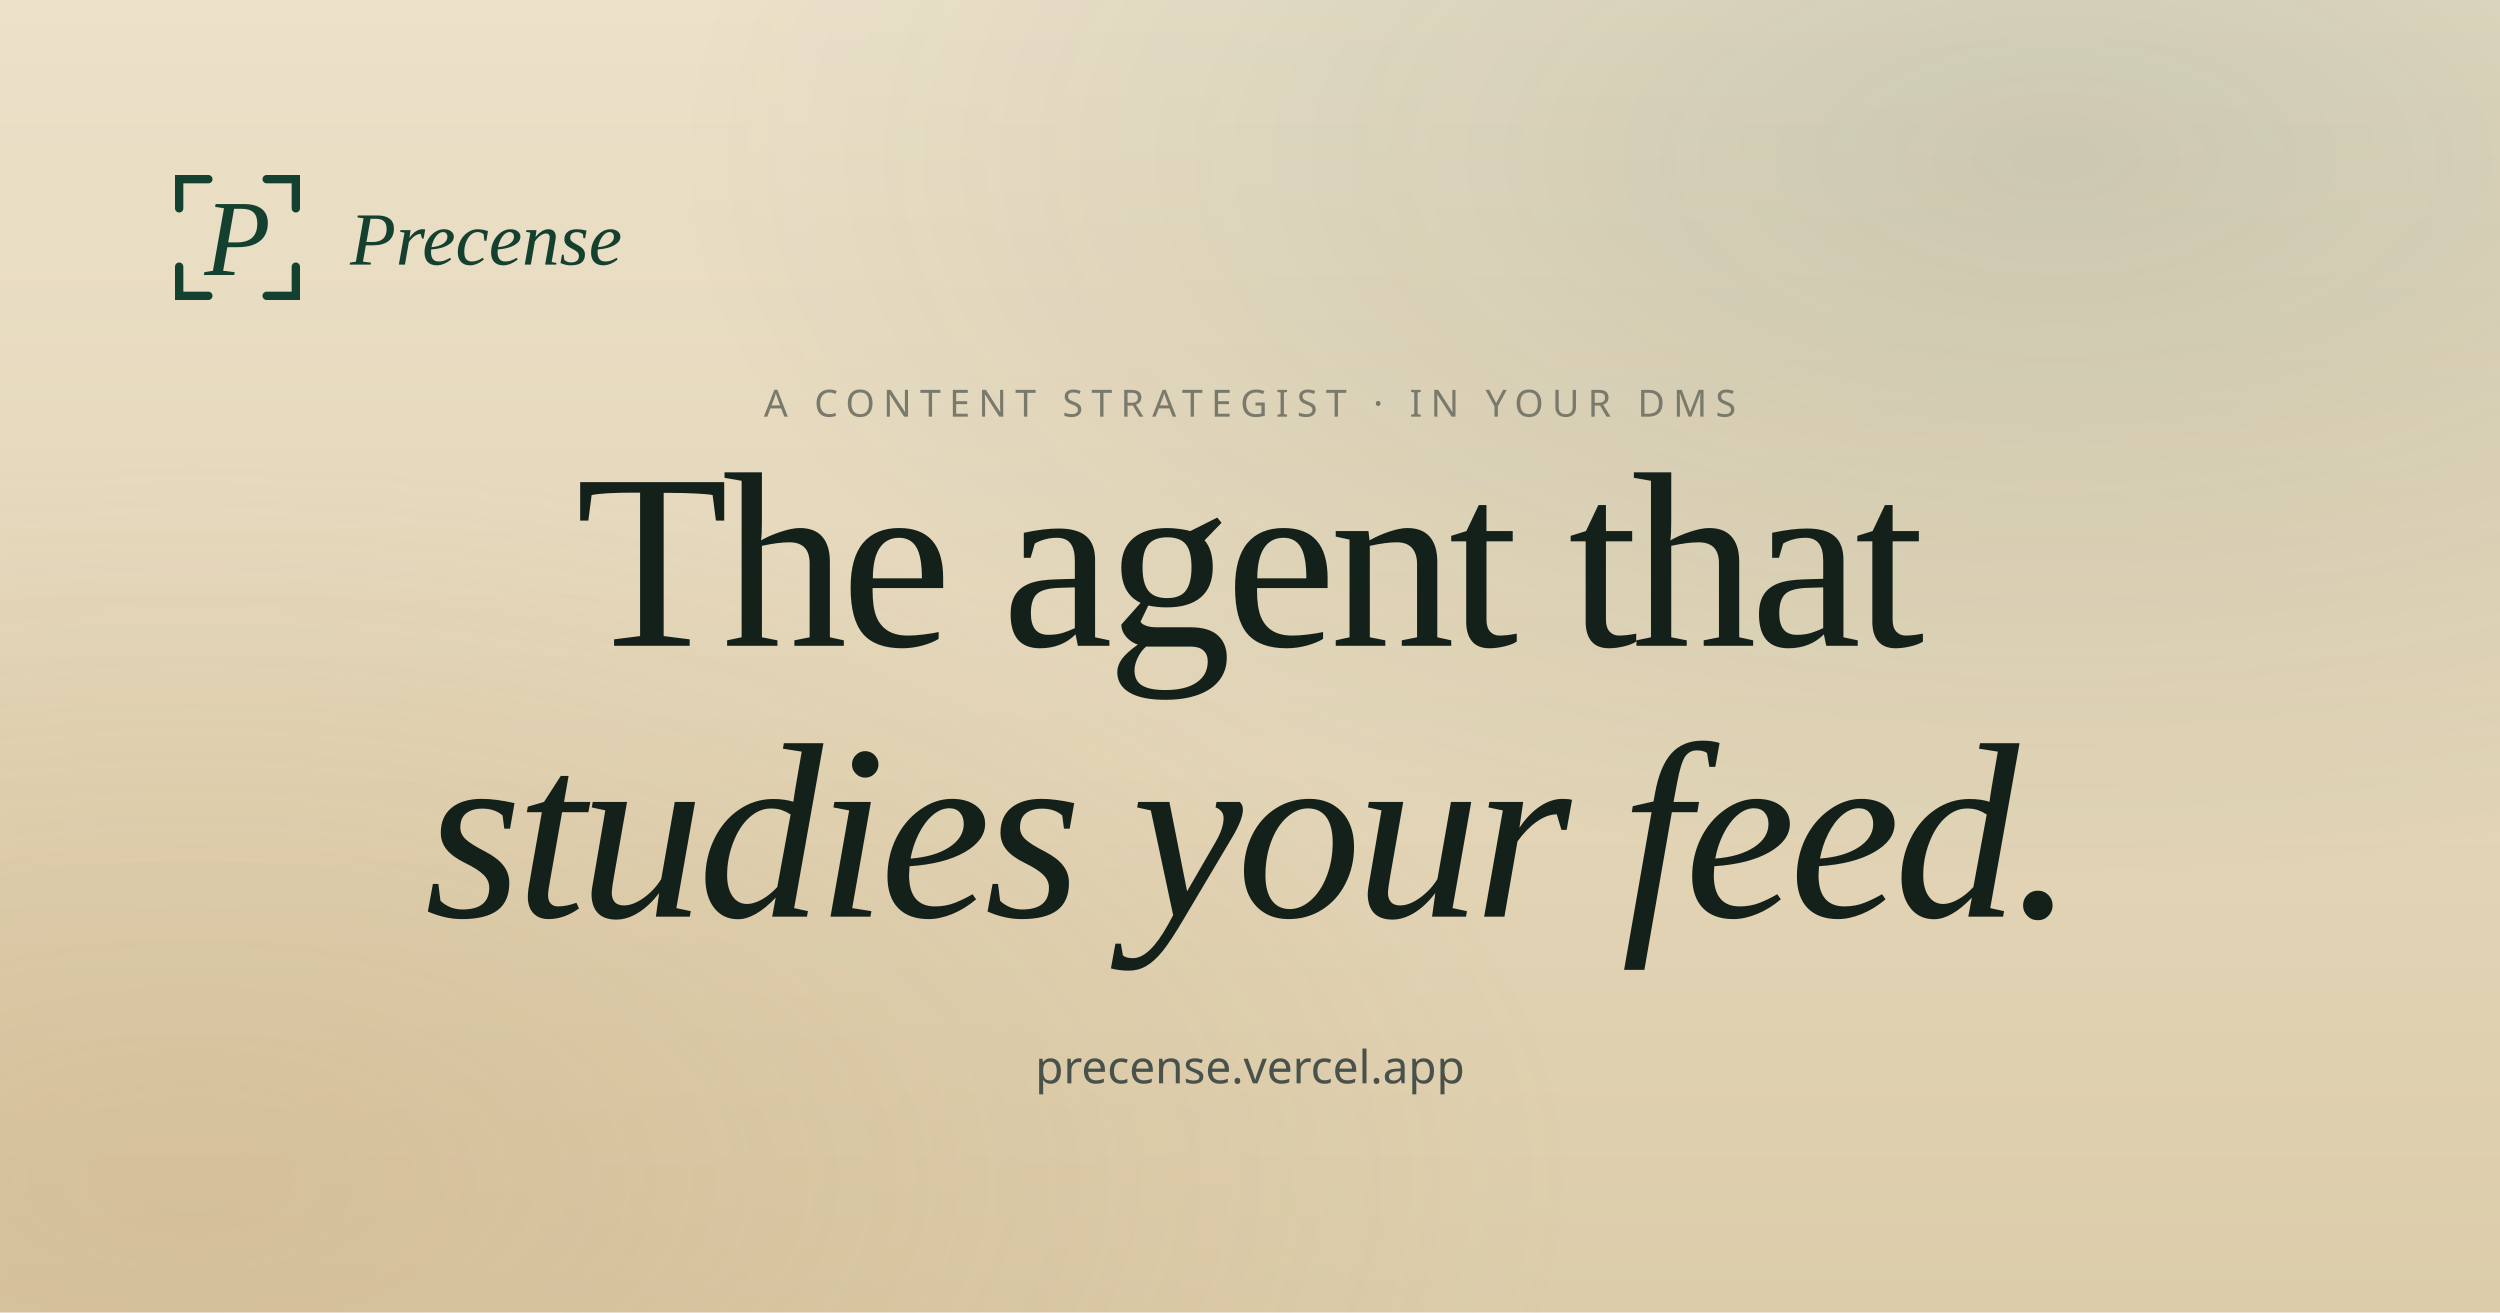
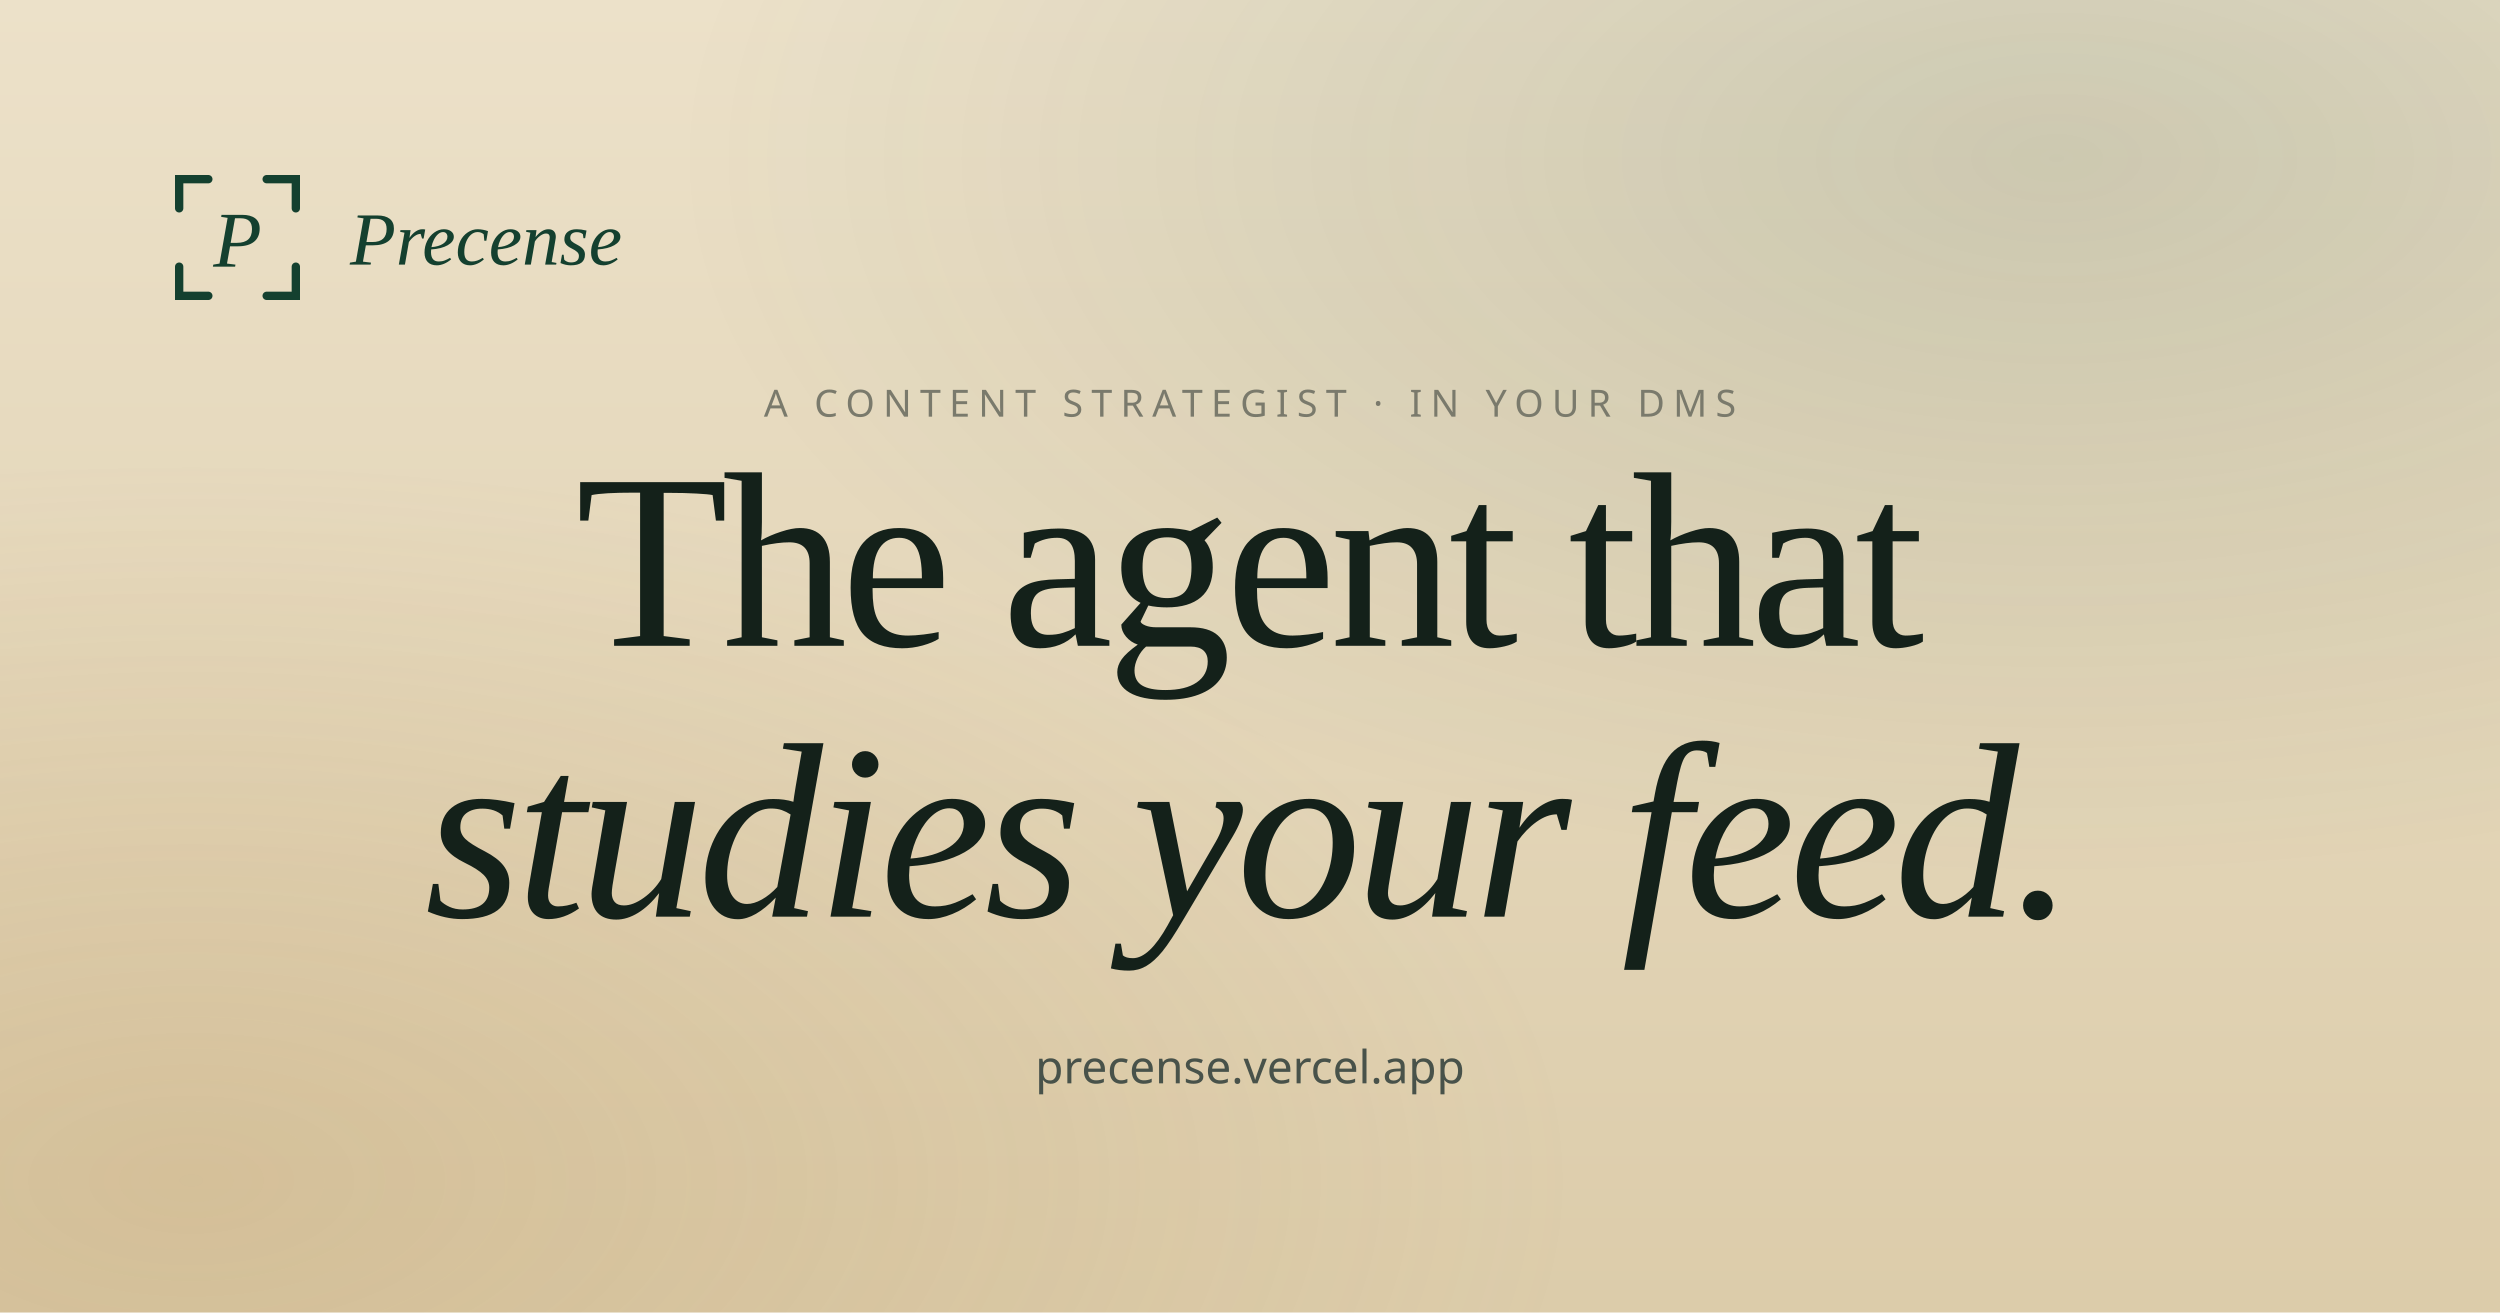
<svg xmlns="http://www.w3.org/2000/svg" viewBox="0 0 1200 630">
  <defs>
    <linearGradient id="bg" x1="0" y1="0" x2="0" y2="1">
      <stop offset="0" stop-color="#ece1c9" />
      <stop offset="1" stop-color="#dcccaa" />
    </linearGradient>
    <radialGradient id="glow1" cx="82%" cy="12%" r="55%">
      <stop offset="0" stop-color="#14402f" stop-opacity="0.14" />
      <stop offset="1" stop-color="#14402f" stop-opacity="0" />
    </radialGradient>
    <radialGradient id="glow2" cx="8%" cy="90%" r="55%">
      <stop offset="0" stop-color="#a97e3d" stop-opacity="0.18" />
      <stop offset="1" stop-color="#a97e3d" stop-opacity="0" />
    </radialGradient>
  </defs>
  <rect width="1200" height="630" fill="url(#bg)" />
  <rect width="1200" height="630" fill="url(#glow1)" />
  <rect width="1200" height="630" fill="url(#glow2)" />
  <g transform="translate(80, 80)">
    <g fill="none" stroke="#14402f" stroke-width="4" stroke-linecap="round">
      <path d="M 6 20 L 6 6 L 20 6" />
      <path d="M 62 20 L 62 6 L 48 6" />
      <path d="M 6 48 L 6 62 L 20 62" />
      <path d="M 62 48 L 62 62 L 48 62" />
    </g>
-     <text x="34" y="52" text-anchor="middle" font-family="'Instrument Serif','Times New Roman',serif" font-style="italic" font-size="52" fill="#14402f">P</text>
+     <text x="34" y="48" text-anchor="middle" font-family="'Instrument Serif','Times New Roman',serif" font-style="italic" font-size="38" fill="#14402f">P</text>
    <text x="88" y="47" font-family="'Instrument Serif','Times New Roman',serif" font-style="italic" font-size="36" fill="#14402f">Precense</text>
  </g>
  <g transform="translate(600, 340)" text-anchor="middle">
    <text font-family="Manrope, system-ui, sans-serif" font-size="18" letter-spacing="4" fill="#7a7a6c" y="-140">A CONTENT STRATEGIST · IN YOUR DMS</text>
    <text font-family="'Instrument Serif','Times New Roman',serif" font-size="120" fill="#14211a" y="-30" letter-spacing="-3">The agent that</text>
    <text font-family="'Instrument Serif','Times New Roman',serif" font-style="italic" font-size="120" fill="#14211a" y="100" letter-spacing="-3">studies your feed.</text>
    <text font-family="Manrope, system-ui, sans-serif" font-size="22" fill="#48524a" y="180">precense.vercel.app</text>
  </g>
</svg>
